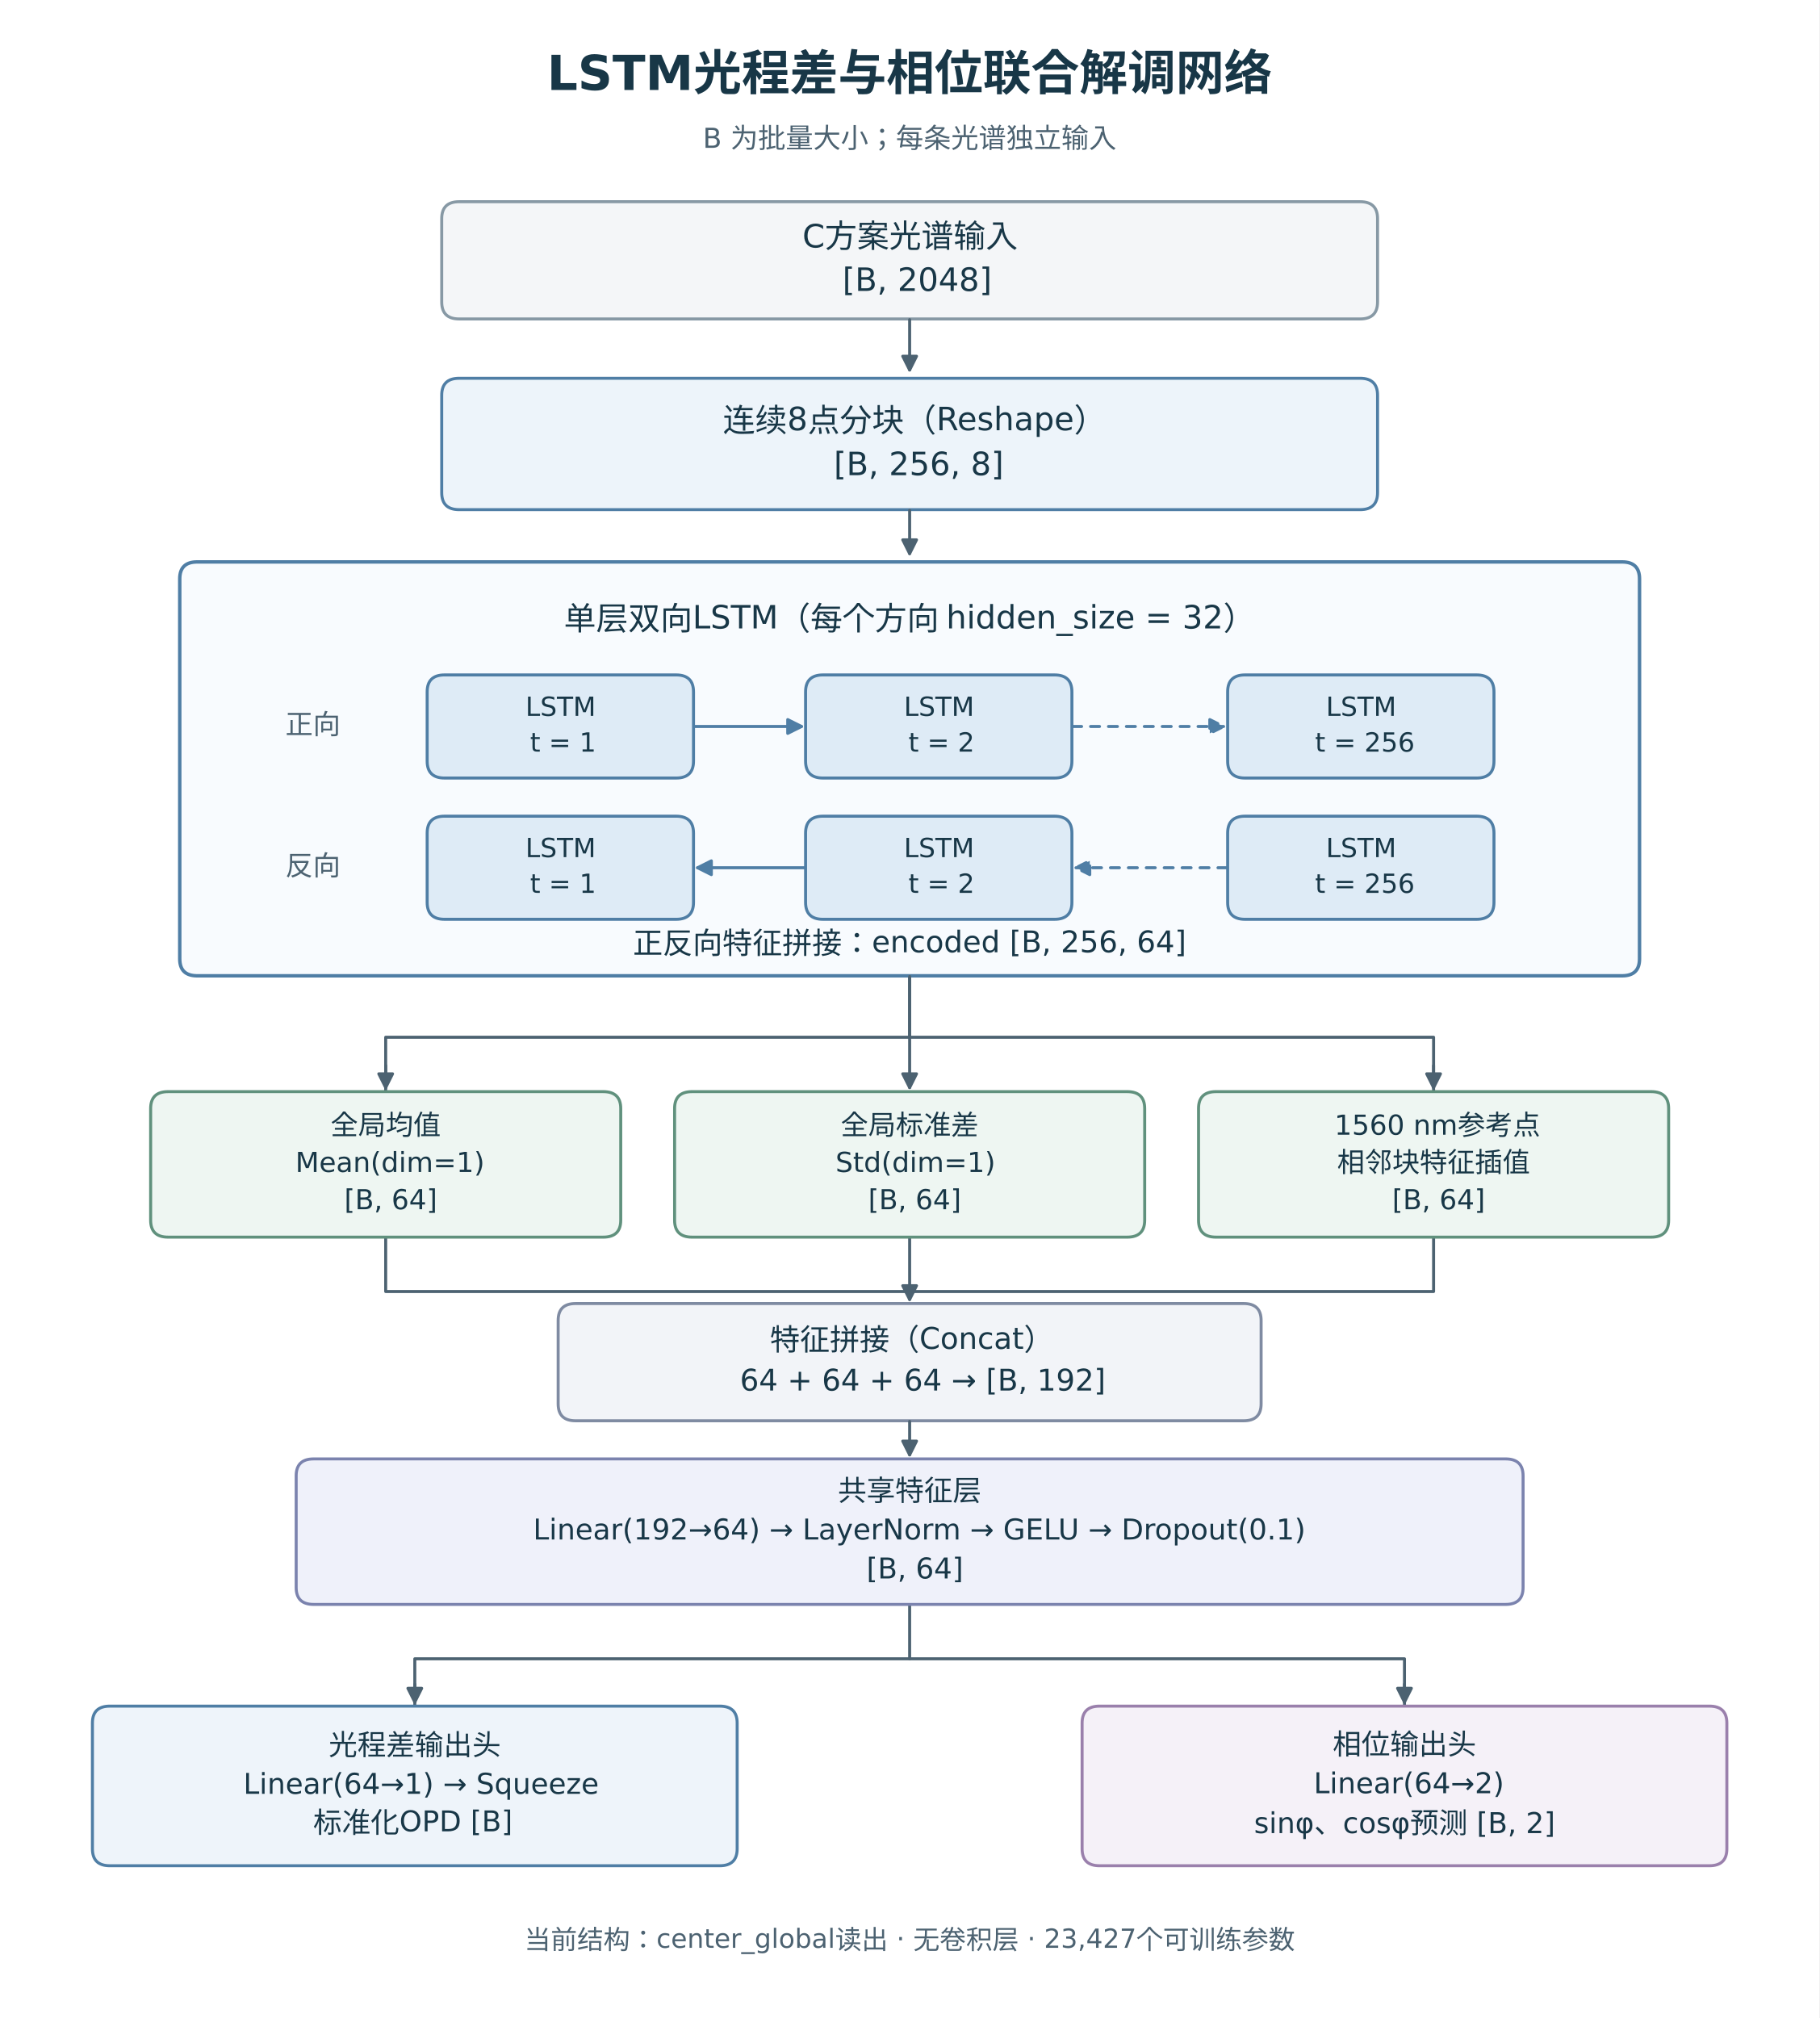
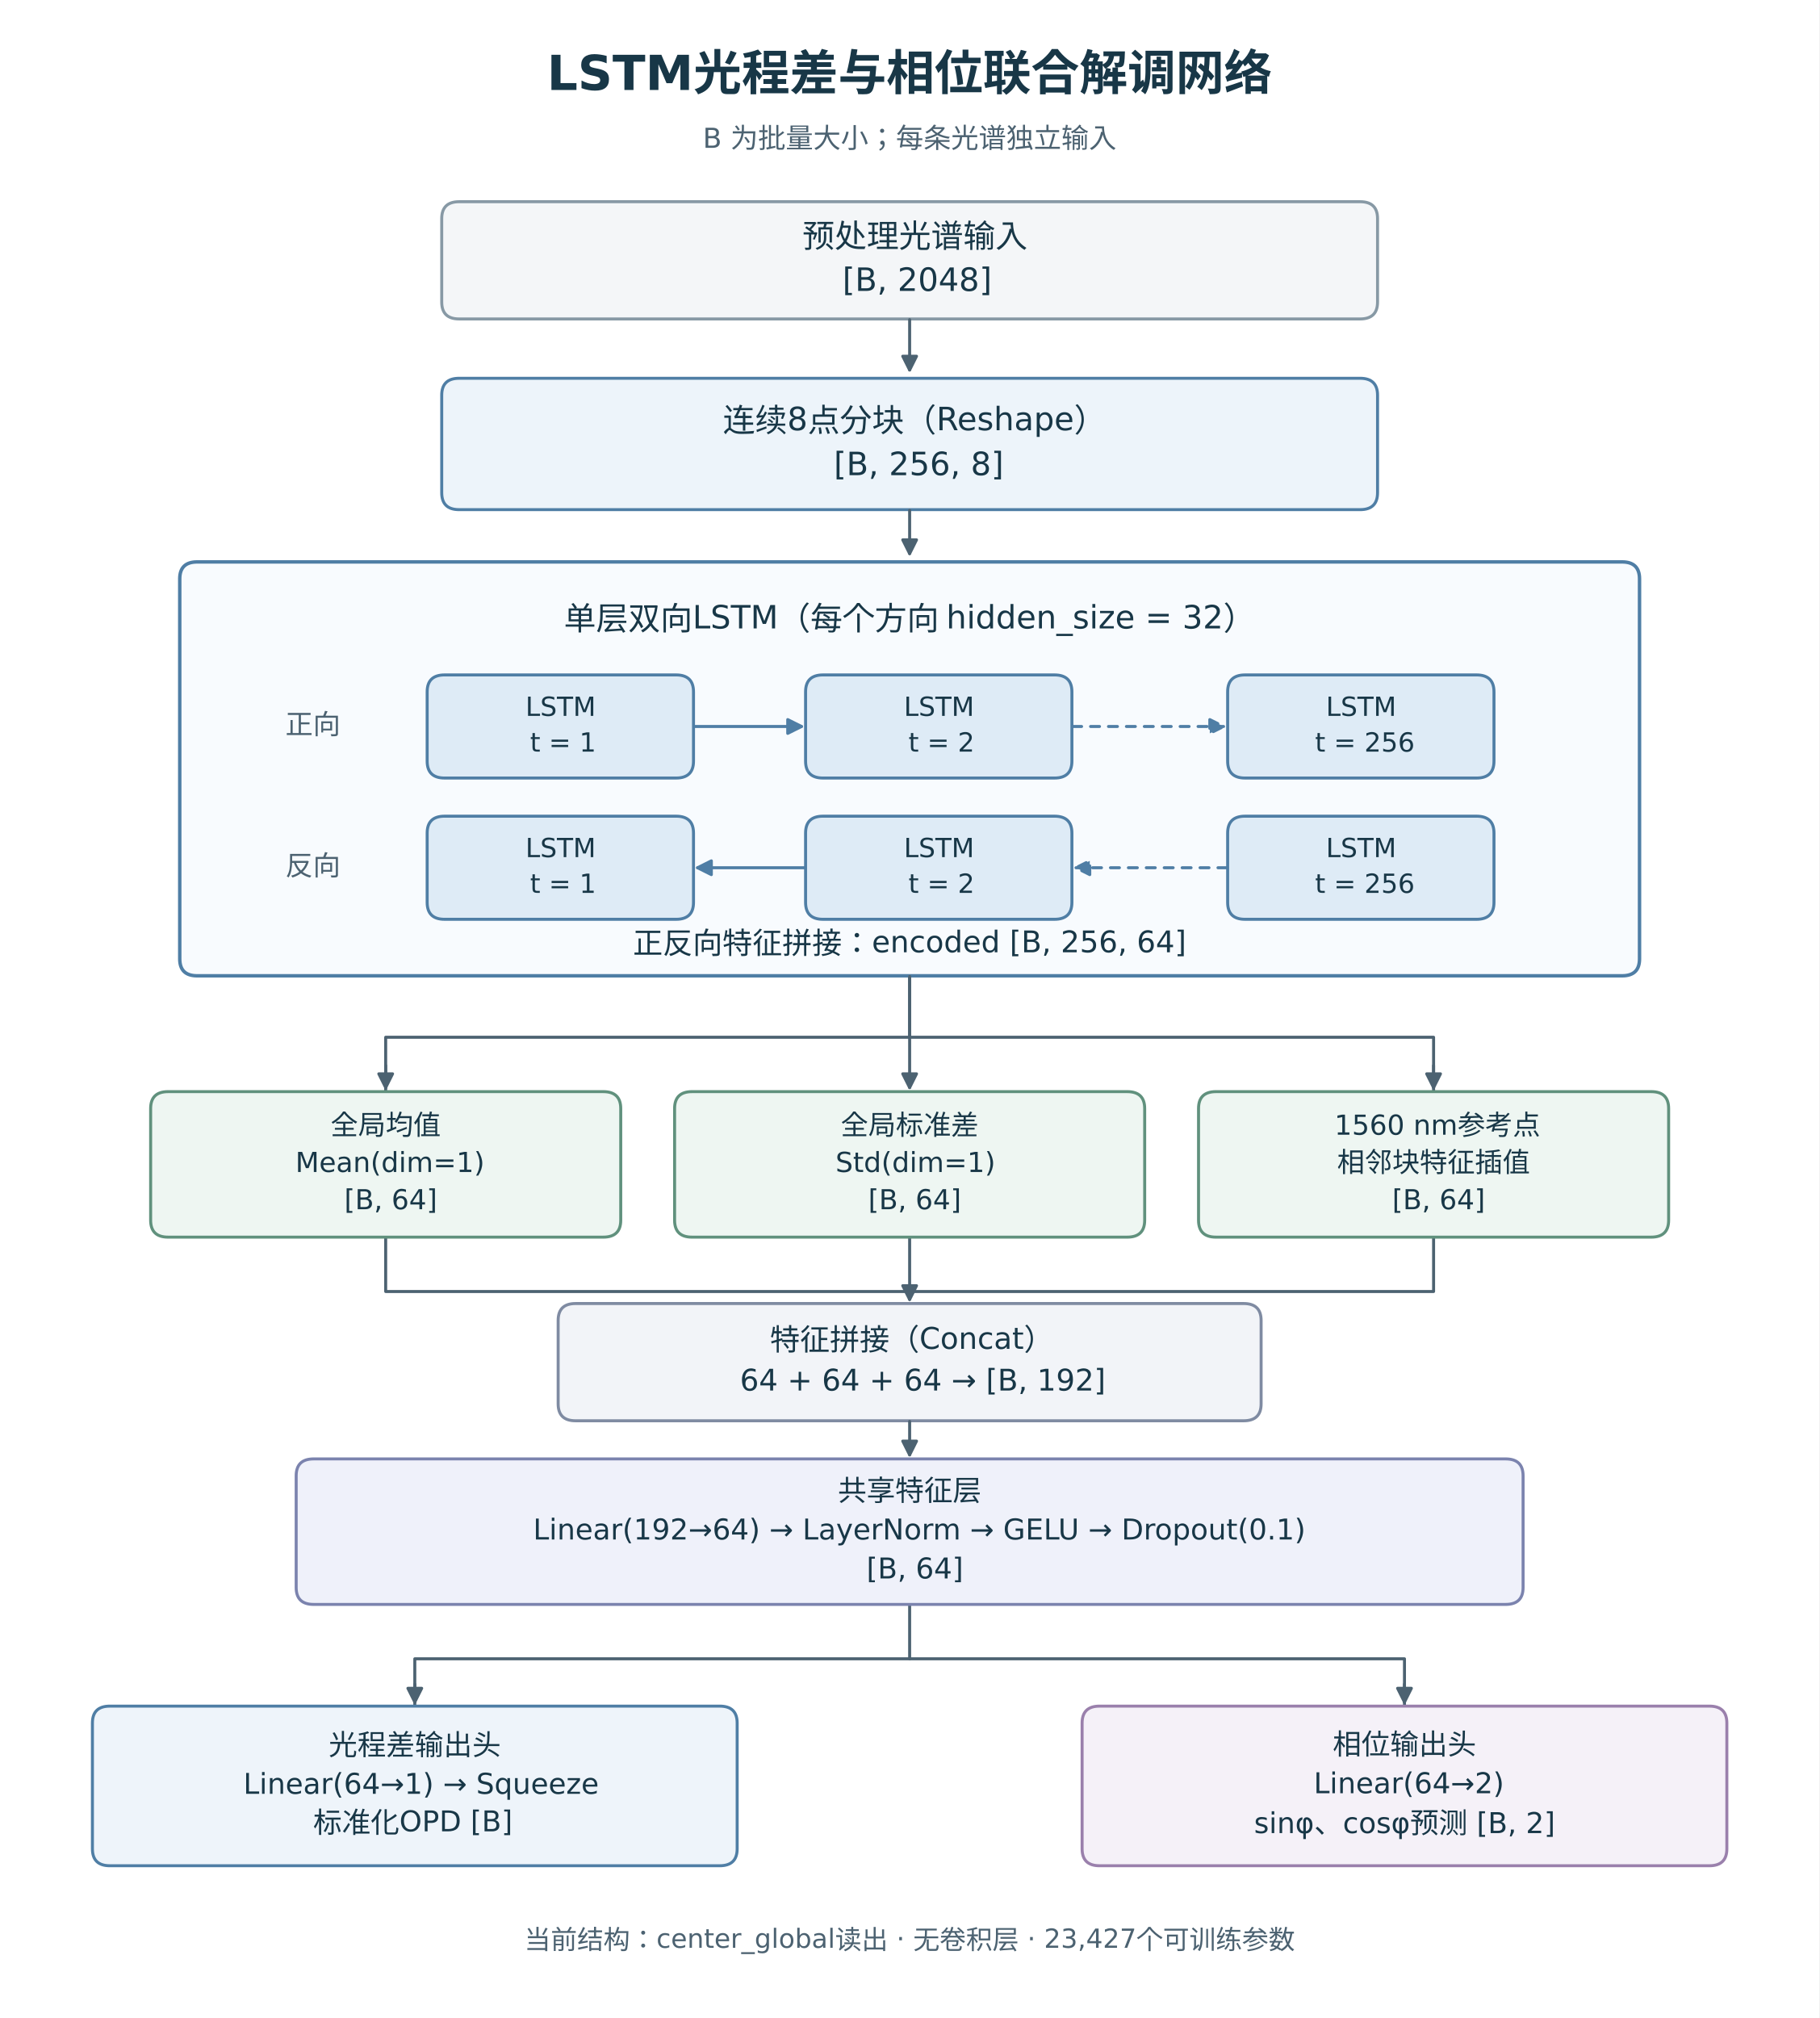
<svg xmlns="http://www.w3.org/2000/svg" width="792pt" height="878.4pt" viewBox="0 0 792 878.4" version="1.1">
  <defs>
    <style type="text/css">*{stroke-linejoin: round; stroke-linecap: butt}</style>
  </defs>
  <g id="figure_1">
    <g id="patch_1">
      <path d="M 0 878.4 L 792 878.4 L 792 0 L 0 0 z " style="fill: #ffffff" />
    </g>
    <g id="axes_1">
      <g id="line2d_1">
        <path d="M 396 425.058 L 396 451.498 L 167.904 451.498 L 167.904 474.863 " clip-path="url(#p715496e231)" style="fill: none; stroke: #4c6271; stroke-width: 1.3; stroke-linecap: round" />
      </g>
      <g id="line2d_2">
        <path d="M 396 451.498 L 624.096 451.498 L 624.096 474.863 " clip-path="url(#p715496e231)" style="fill: none; stroke: #4c6271; stroke-width: 1.3; stroke-linecap: round" />
      </g>
      <g id="line2d_3">
        <path d="M 167.904 538.811 L 167.904 562.176 L 624.096 562.176 L 624.096 538.811 " clip-path="url(#p715496e231)" style="fill: none; stroke: #4c6271; stroke-width: 1.3; stroke-linecap: round" />
      </g>
      <g id="line2d_4">
        <path d="M 396 538.811 L 396 562.176 " clip-path="url(#p715496e231)" style="fill: none; stroke: #4c6271; stroke-width: 1.3; stroke-linecap: round" />
      </g>
      <g id="line2d_5">
        <path d="M 396 698.679 L 396 722.045 L 180.576 722.045 L 180.576 742.336 " clip-path="url(#p715496e231)" style="fill: none; stroke: #4c6271; stroke-width: 1.3; stroke-linecap: round" />
      </g>
      <g id="line2d_6">
        <path d="M 396 722.045 L 611.424 722.045 L 611.424 742.336 " clip-path="url(#p715496e231)" style="fill: none; stroke: #4c6271; stroke-width: 1.3; stroke-linecap: round" />
      </g>
      <g id="patch_2">
        <path d="M 199.901 138.831 L 592.099 138.831 Q 599.702 138.831 599.702 131.453 L 599.702 95.175 Q 599.702 87.796 592.099 87.796 L 199.901 87.796 Q 192.298 87.796 192.298 95.175 L 192.298 131.453 Q 192.298 138.831 199.901 138.831 z " clip-path="url(#p715496e231)" style="fill: #f4f6f8; stroke: #8799a5; stroke-width: 1.3; stroke-linejoin: miter" />
      </g>
      <g id="patch_3">
        <path d="M 396 139.139 Q 396 150.821 396 161.051 " clip-path="url(#p715496e231)" style="fill: none; stroke: #4c6271; stroke-width: 1.3; stroke-linecap: round" />
        <path d="M 399 155.051 L 396 161.051 L 393 155.051 z " clip-path="url(#p715496e231)" style="fill: #4c6271; stroke: #4c6271; stroke-width: 1.3; stroke-linecap: round" />
      </g>
      <g id="patch_4">
        <path d="M 199.901 221.84 L 592.099 221.84 Q 599.702 221.84 599.702 214.461 L 599.702 172.035 Q 599.702 164.656 592.099 164.656 L 199.901 164.656 Q 192.298 164.656 192.298 172.035 L 192.298 214.461 Q 192.298 221.84 199.901 221.84 z " clip-path="url(#p715496e231)" style="fill: #edf4fa; stroke: #4f7ea5; stroke-width: 1.3; stroke-linejoin: miter" />
      </g>
      <g id="patch_5">
        <path d="M 396 222.147 Q 396 232.293 396 240.985 " clip-path="url(#p715496e231)" style="fill: none; stroke: #4c6271; stroke-width: 1.3; stroke-linecap: round" />
        <path d="M 399 234.985 L 396 240.985 L 393 234.985 z " clip-path="url(#p715496e231)" style="fill: #4c6271; stroke: #4c6271; stroke-width: 1.3; stroke-linecap: round" />
      </g>
      <g id="patch_6">
        <path d="M 85.853 424.75 L 706.147 424.75 Q 713.75 424.75 713.75 417.372 L 713.75 251.969 Q 713.75 244.59 706.147 244.59 L 85.853 244.59 Q 78.25 244.59 78.25 251.969 L 78.25 417.372 Q 78.25 424.75 85.853 424.75 z " clip-path="url(#p715496e231)" style="fill: #f8fbfe; stroke: #4f7ea5; stroke-width: 1.5; stroke-linejoin: miter" />
      </g>
      <g id="patch_7">
        <path d="M 193.565 338.667 L 294.307 338.667 Q 301.91 338.667 301.91 331.289 L 301.91 301.159 Q 301.91 293.781 294.307 293.781 L 193.565 293.781 Q 185.962 293.781 185.962 301.159 L 185.962 331.289 Q 185.962 338.667 193.565 338.667 z " clip-path="url(#p715496e231)" style="fill: #deebf6; stroke: #4f7ea5; stroke-width: 1.3; stroke-linejoin: miter" />
      </g>
      <g id="patch_8">
        <path d="M 358.301 338.667 L 459.043 338.667 Q 466.646 338.667 466.646 331.289 L 466.646 301.159 Q 466.646 293.781 459.043 293.781 L 358.301 293.781 Q 350.698 293.781 350.698 301.159 L 350.698 331.289 Q 350.698 338.667 358.301 338.667 z " clip-path="url(#p715496e231)" style="fill: #deebf6; stroke: #4f7ea5; stroke-width: 1.3; stroke-linejoin: miter" />
      </g>
      <g id="patch_9">
        <path d="M 542.045 338.667 L 642.787 338.667 Q 650.39 338.667 650.39 331.289 L 650.39 301.159 Q 650.39 293.781 642.787 293.781 L 542.045 293.781 Q 534.442 293.781 534.442 301.159 L 534.442 331.289 Q 534.442 338.667 542.045 338.667 z " clip-path="url(#p715496e231)" style="fill: #deebf6; stroke: #4f7ea5; stroke-width: 1.3; stroke-linejoin: miter" />
      </g>
      <g id="patch_10">
        <path d="M 193.565 400.155 L 294.307 400.155 Q 301.91 400.155 301.91 392.777 L 301.91 362.647 Q 301.91 355.269 294.307 355.269 L 193.565 355.269 Q 185.962 355.269 185.962 362.647 L 185.962 392.777 Q 185.962 400.155 193.565 400.155 z " clip-path="url(#p715496e231)" style="fill: #deebf6; stroke: #4f7ea5; stroke-width: 1.3; stroke-linejoin: miter" />
      </g>
      <g id="patch_11">
        <path d="M 358.301 400.155 L 459.043 400.155 Q 466.646 400.155 466.646 392.777 L 466.646 362.647 Q 466.646 355.269 459.043 355.269 L 358.301 355.269 Q 350.698 355.269 350.698 362.647 L 350.698 392.777 Q 350.698 400.155 358.301 400.155 z " clip-path="url(#p715496e231)" style="fill: #deebf6; stroke: #4f7ea5; stroke-width: 1.3; stroke-linejoin: miter" />
      </g>
      <g id="patch_12">
        <path d="M 542.045 400.155 L 642.787 400.155 Q 650.39 400.155 650.39 392.777 L 650.39 362.647 Q 650.39 355.269 642.787 355.269 L 542.045 355.269 Q 534.442 355.269 534.442 362.647 L 534.442 392.777 Q 534.442 400.155 542.045 400.155 z " clip-path="url(#p715496e231)" style="fill: #deebf6; stroke: #4f7ea5; stroke-width: 1.3; stroke-linejoin: miter" />
      </g>
      <g id="patch_13">
        <path d="M 302.227 316.224 Q 326.304 316.224 348.927 316.224 " clip-path="url(#p715496e231)" style="fill: none; stroke: #4f7ea5; stroke-width: 1.3; stroke-linecap: round" />
        <path d="M 342.927 313.224 L 348.927 316.224 L 342.927 319.224 z " clip-path="url(#p715496e231)" style="fill: #4f7ea5; stroke: #4f7ea5; stroke-width: 1.3; stroke-linecap: round" />
      </g>
      <g id="patch_14">
        <path d="M 466.963 316.224 Q 500.544 316.224 532.671 316.224 " clip-path="url(#p715496e231)" style="fill: none; stroke-dasharray: 3.9,3.9; stroke-dashoffset: 0; stroke: #4f7ea5; stroke-width: 1.3; stroke-linecap: round" />
        <path d="M 526.671 313.224 L 532.671 316.224 L 526.671 319.224 z " clip-path="url(#p715496e231)" style="fill: #4f7ea5; stroke-dasharray: 3.9,3.9; stroke-dashoffset: 0; stroke: #4f7ea5; stroke-width: 1.3; stroke-linecap: round" />
      </g>
      <g id="patch_15">
        <path d="M 534.125 377.712 Q 500.544 377.712 468.417 377.712 " clip-path="url(#p715496e231)" style="fill: none; stroke-dasharray: 3.9,3.9; stroke-dashoffset: 0; stroke: #4f7ea5; stroke-width: 1.3; stroke-linecap: round" />
        <path d="M 474.417 380.712 L 468.417 377.712 L 474.417 374.712 z " clip-path="url(#p715496e231)" style="fill: #4f7ea5; stroke-dasharray: 3.9,3.9; stroke-dashoffset: 0; stroke: #4f7ea5; stroke-width: 1.3; stroke-linecap: round" />
      </g>
      <g id="patch_16">
        <path d="M 350.381 377.712 Q 326.304 377.712 303.681 377.712 " clip-path="url(#p715496e231)" style="fill: none; stroke: #4f7ea5; stroke-width: 1.3; stroke-linecap: round" />
        <path d="M 309.681 380.712 L 303.681 377.712 L 309.681 374.712 z " clip-path="url(#p715496e231)" style="fill: #4f7ea5; stroke: #4f7ea5; stroke-width: 1.3; stroke-linecap: round" />
      </g>
      <g id="patch_17">
        <path d="M 396 425.058 Q 396 449.96 396 473.41 " clip-path="url(#p715496e231)" style="fill: none; stroke: #4c6271; stroke-width: 1.3; stroke-linecap: round" />
        <path d="M 399 467.41 L 396 473.41 L 393 467.41 z " clip-path="url(#p715496e231)" style="fill: #4c6271; stroke: #4c6271; stroke-width: 1.3; stroke-linecap: round" />
      </g>
      <g id="patch_18">
        <path d="M 167.904 463.795 Q 167.904 469.329 167.904 473.41 " clip-path="url(#p715496e231)" style="fill: none; stroke: #4c6271; stroke-width: 1.3; stroke-linecap: round" />
        <path d="M 170.904 467.41 L 167.904 473.41 L 164.904 467.41 z " clip-path="url(#p715496e231)" style="fill: #4c6271; stroke: #4c6271; stroke-width: 1.3; stroke-linecap: round" />
      </g>
      <g id="patch_19">
        <path d="M 624.096 463.795 Q 624.096 469.329 624.096 473.41 " clip-path="url(#p715496e231)" style="fill: none; stroke: #4c6271; stroke-width: 1.3; stroke-linecap: round" />
        <path d="M 627.096 467.41 L 624.096 473.41 L 621.096 467.41 z " clip-path="url(#p715496e231)" style="fill: #4c6271; stroke: #4c6271; stroke-width: 1.3; stroke-linecap: round" />
      </g>
      <g id="patch_20">
        <path d="M 73.181 538.503 L 262.627 538.503 Q 270.23 538.503 270.23 531.125 L 270.23 482.549 Q 270.23 475.17 262.627 475.17 L 73.181 475.17 Q 65.578 475.17 65.578 482.549 L 65.578 531.125 Q 65.578 538.503 73.181 538.503 z " clip-path="url(#p715496e231)" style="fill: #eef6f2; stroke: #60917d; stroke-width: 1.3; stroke-linejoin: miter" />
      </g>
      <g id="patch_21">
        <path d="M 301.277 538.503 L 490.723 538.503 Q 498.326 538.503 498.326 531.125 L 498.326 482.549 Q 498.326 475.17 490.723 475.17 L 301.277 475.17 Q 293.674 475.17 293.674 482.549 L 293.674 531.125 Q 293.674 538.503 301.277 538.503 z " clip-path="url(#p715496e231)" style="fill: #eef6f2; stroke: #60917d; stroke-width: 1.3; stroke-linejoin: miter" />
      </g>
      <g id="patch_22">
        <path d="M 529.373 538.503 L 718.819 538.503 Q 726.422 538.503 726.422 531.125 L 726.422 482.549 Q 726.422 475.17 718.819 475.17 L 529.373 475.17 Q 521.77 475.17 521.77 482.549 L 521.77 531.125 Q 521.77 538.503 529.373 538.503 z " clip-path="url(#p715496e231)" style="fill: #eef6f2; stroke: #60917d; stroke-width: 1.3; stroke-linejoin: miter" />
      </g>
      <g id="patch_23">
        <path d="M 396 562.176 Q 396 564.636 396 565.642 " clip-path="url(#p715496e231)" style="fill: none; stroke: #4c6271; stroke-width: 1.3; stroke-linecap: round" />
        <path d="M 399 559.642 L 396 565.642 L 393 559.642 z " clip-path="url(#p715496e231)" style="fill: #4c6271; stroke: #4c6271; stroke-width: 1.3; stroke-linecap: round" />
      </g>
      <g id="patch_24">
        <path d="M 250.589 618.438 L 541.411 618.438 Q 549.014 618.438 549.014 611.059 L 549.014 574.781 Q 549.014 567.402 541.411 567.402 L 250.589 567.402 Q 242.986 567.402 242.986 574.781 L 242.986 611.059 Q 242.986 618.438 250.589 618.438 z " clip-path="url(#p715496e231)" style="fill: #f2f4f8; stroke: #7f8ba2; stroke-width: 1.3; stroke-linejoin: miter" />
      </g>
      <g id="patch_25">
        <path d="M 396 618.745 Q 396 626.738 396 633.278 " clip-path="url(#p715496e231)" style="fill: none; stroke: #4c6271; stroke-width: 1.3; stroke-linecap: round" />
        <path d="M 399 627.278 L 396 633.278 L 393 627.278 z " clip-path="url(#p715496e231)" style="fill: #4c6271; stroke: #4c6271; stroke-width: 1.3; stroke-linecap: round" />
      </g>
      <g id="patch_26">
        <path d="M 136.541 698.372 L 655.459 698.372 Q 663.062 698.372 663.062 690.993 L 663.062 642.418 Q 663.062 635.039 655.459 635.039 L 136.541 635.039 Q 128.938 635.039 128.938 642.418 L 128.938 690.993 Q 128.938 698.372 136.541 698.372 z " clip-path="url(#p715496e231)" style="fill: #eff1fa; stroke: #7b83ae; stroke-width: 1.3; stroke-linejoin: miter" />
      </g>
      <g id="patch_27">
        <path d="M 180.576 733.113 Q 180.576 737.724 180.576 740.882 " clip-path="url(#p715496e231)" style="fill: none; stroke: #4c6271; stroke-width: 1.3; stroke-linecap: round" />
        <path d="M 183.576 734.882 L 180.576 740.882 L 177.576 734.882 z " clip-path="url(#p715496e231)" style="fill: #4c6271; stroke: #4c6271; stroke-width: 1.3; stroke-linecap: round" />
      </g>
      <g id="patch_28">
        <path d="M 611.424 733.113 Q 611.424 737.724 611.424 740.882 " clip-path="url(#p715496e231)" style="fill: none; stroke: #4c6271; stroke-width: 1.3; stroke-linecap: round" />
        <path d="M 614.424 734.882 L 611.424 740.882 L 608.424 734.882 z " clip-path="url(#p715496e231)" style="fill: #4c6271; stroke: #4c6271; stroke-width: 1.3; stroke-linecap: round" />
      </g>
      <g id="patch_29">
        <path d="M 47.837 812.125 L 313.315 812.125 Q 320.918 812.125 320.918 804.746 L 320.918 750.022 Q 320.918 742.643 313.315 742.643 L 47.837 742.643 Q 40.234 742.643 40.234 750.022 L 40.234 804.746 Q 40.234 812.125 47.837 812.125 z " clip-path="url(#p715496e231)" style="fill: #eef4fa; stroke: #4f7ea5; stroke-width: 1.3; stroke-linejoin: miter" />
      </g>
      <g id="patch_30">
        <path d="M 478.685 812.125 L 744.163 812.125 Q 751.766 812.125 751.766 804.746 L 751.766 750.022 Q 751.766 742.643 744.163 742.643 L 478.685 742.643 Q 471.082 742.643 471.082 750.022 L 471.082 804.746 Q 471.082 812.125 478.685 812.125 z " clip-path="url(#p715496e231)" style="fill: #f5f1f8; stroke: #9a80ac; stroke-width: 1.3; stroke-linejoin: miter" />
      </g>
      <g id="text_1">
        <text style="font-weight: 700; font-size: 21px; font-family: 'Microsoft YaHei', 'DejaVu Sans', sans-serif; text-anchor: middle; fill: #183747" x="396" y="39.162" transform="rotate(-0 396 39.1624)">LSTM光程差与相位联合解调网络</text>
      </g>
      <g id="text_2">
        <text style="font-size: 12px; font-family: 'Microsoft YaHei', 'DejaVu Sans', sans-serif; text-anchor: middle; fill: #4c6271" x="396" y="64.353" transform="rotate(-0 396 64.35349)">B 为批量大小；每条光谱独立输入</text>
      </g>
      <g id="text_3">
-         <text style="font-size: 14px; font-family: 'Microsoft YaHei', 'DejaVu Sans', sans-serif; fill: #183747" transform="translate(349.3177 107.707)">C方案光谱输入</text>
+         <text style="font-size: 14px; font-family: 'Microsoft YaHei', 'DejaVu Sans', sans-serif; fill: #183747" transform="translate(349.3177 107.707)">预处理光谱输入</text>
        <text style="font-size: 14px; font-family: 'Microsoft YaHei', 'DejaVu Sans', sans-serif; fill: #183747" transform="translate(366.7542 126.6312)">[B, 2048]</text>
      </g>
      <g id="text_4">
        <text style="font-size: 14px; font-family: 'Microsoft YaHei', 'DejaVu Sans', sans-serif; fill: #183747" transform="translate(314.7005 187.9071)">连续8点分块（Reshape）</text>
        <text style="font-size: 14px; font-family: 'Microsoft YaHei', 'DejaVu Sans', sans-serif; fill: #183747" transform="translate(362.9972 206.8314)">[B, 256, 8]</text>
      </g>
      <g id="text_5">
        <text style="font-size: 14px; font-family: 'Microsoft YaHei', 'DejaVu Sans', sans-serif; text-anchor: middle; fill: #183747" x="396" y="274.19" transform="rotate(-0 396 274.1899)">单层双向LSTM（每个方向 hidden_size = 32）</text>
      </g>
      <g id="text_6">
        <text style="font-size: 12px; font-family: 'Microsoft YaHei', 'DejaVu Sans', sans-serif; text-anchor: middle; fill: #4c6271" x="136.224" y="319.529" transform="rotate(-0 136.224 319.5287)">正向</text>
      </g>
      <g id="text_7">
        <text style="font-size: 11.5px; font-family: 'Microsoft YaHei', 'DejaVu Sans', sans-serif; fill: #183747" transform="translate(228.7524 311.6185)">LSTM</text>
        <text style="font-size: 11.5px; font-family: 'Microsoft YaHei', 'DejaVu Sans', sans-serif; fill: #183747" transform="translate(230.7541 327.1634)">t = 1</text>
      </g>
      <g id="text_8">
        <text style="font-size: 11.5px; font-family: 'Microsoft YaHei', 'DejaVu Sans', sans-serif; fill: #183747" transform="translate(393.4884 311.6185)">LSTM</text>
        <text style="font-size: 11.5px; font-family: 'Microsoft YaHei', 'DejaVu Sans', sans-serif; fill: #183747" transform="translate(395.4901 327.1634)">t = 2</text>
      </g>
      <g id="text_9">
        <text style="font-size: 11.5px; font-family: 'Microsoft YaHei', 'DejaVu Sans', sans-serif; fill: #183747" transform="translate(577.2324 311.6185)">LSTM</text>
        <text style="font-size: 11.5px; font-family: 'Microsoft YaHei', 'DejaVu Sans', sans-serif; fill: #183747" transform="translate(572.4905 327.1634)">t = 256</text>
      </g>
      <g id="text_10">
        <text style="font-size: 12px; font-family: 'Microsoft YaHei', 'DejaVu Sans', sans-serif; text-anchor: middle; fill: #4c6271" x="136.224" y="381.017" transform="rotate(-0 136.224 381.0167)">反向</text>
      </g>
      <g id="text_11">
        <text style="font-size: 11.5px; font-family: 'Microsoft YaHei', 'DejaVu Sans', sans-serif; fill: #183747" transform="translate(228.7524 373.1065)">LSTM</text>
        <text style="font-size: 11.5px; font-family: 'Microsoft YaHei', 'DejaVu Sans', sans-serif; fill: #183747" transform="translate(230.7541 388.6514)">t = 1</text>
      </g>
      <g id="text_12">
        <text style="font-size: 11.5px; font-family: 'Microsoft YaHei', 'DejaVu Sans', sans-serif; fill: #183747" transform="translate(393.4884 373.1065)">LSTM</text>
        <text style="font-size: 11.5px; font-family: 'Microsoft YaHei', 'DejaVu Sans', sans-serif; fill: #183747" transform="translate(395.4901 388.6514)">t = 2</text>
      </g>
      <g id="text_13">
        <text style="font-size: 11.5px; font-family: 'Microsoft YaHei', 'DejaVu Sans', sans-serif; fill: #183747" transform="translate(577.2324 373.1065)">LSTM</text>
        <text style="font-size: 11.5px; font-family: 'Microsoft YaHei', 'DejaVu Sans', sans-serif; fill: #183747" transform="translate(572.4905 388.6514)">t = 256</text>
      </g>
      <g id="text_14">
        <text style="font-size: 13px; font-family: 'Microsoft YaHei', 'DejaVu Sans', sans-serif; text-anchor: middle; fill: #183747" x="396" y="415.11" transform="rotate(-0 396 415.1105)">正反向特征拼接：encoded  [B, 256, 64]</text>
      </g>
      <g id="text_15">
        <text style="font-size: 12px; font-family: 'Microsoft YaHei', 'DejaVu Sans', sans-serif; fill: #183747" transform="translate(143.904 493.9207)">全局均值</text>
        <text style="font-size: 12px; font-family: 'Microsoft YaHei', 'DejaVu Sans', sans-serif; fill: #183747" transform="translate(128.589 510.1415)">Mean(dim=1)</text>
        <text style="font-size: 12px; font-family: 'Microsoft YaHei', 'DejaVu Sans', sans-serif; fill: #183747" transform="translate(149.8731 526.3623)">[B, 64]</text>
      </g>
      <g id="text_16">
        <text style="font-size: 12px; font-family: 'Microsoft YaHei', 'DejaVu Sans', sans-serif; fill: #183747" transform="translate(366 493.9207)">全局标准差</text>
        <text style="font-size: 12px; font-family: 'Microsoft YaHei', 'DejaVu Sans', sans-serif; fill: #183747" transform="translate(363.7219 510.1415)">Std(dim=1)</text>
        <text style="font-size: 12px; font-family: 'Microsoft YaHei', 'DejaVu Sans', sans-serif; fill: #183747" transform="translate(377.9691 526.3623)">[B, 64]</text>
      </g>
      <g id="text_17">
        <text style="font-size: 12px; font-family: 'Microsoft YaHei', 'DejaVu Sans', sans-serif; fill: #183747" transform="translate(580.9269 493.9207)">1560 nm参考点</text>
        <text style="font-size: 12px; font-family: 'Microsoft YaHei', 'DejaVu Sans', sans-serif; fill: #183747" transform="translate(582.096 510.1415)">相邻块特征插值</text>
        <text style="font-size: 12px; font-family: 'Microsoft YaHei', 'DejaVu Sans', sans-serif; fill: #183747" transform="translate(606.0651 526.3623)">[B, 64]</text>
      </g>
      <g id="text_18">
        <text style="font-size: 13px; font-family: 'Microsoft YaHei', 'DejaVu Sans', sans-serif; fill: #183747" transform="translate(335.2402 587.7138)">特征拼接（Concat）</text>
        <text style="font-size: 13px; font-family: 'Microsoft YaHei', 'DejaVu Sans', sans-serif; fill: #183747" transform="translate(322.1011 605.2863)">64 + 64 + 64 → [B, 192]</text>
      </g>
      <g id="text_19">
        <text style="font-size: 12.5px; font-family: 'Microsoft YaHei', 'DejaVu Sans', sans-serif; fill: #183747" transform="translate(364.75 653.2152)">共享特征层</text>
        <text style="font-size: 12.5px; font-family: 'Microsoft YaHei', 'DejaVu Sans', sans-serif; fill: #183747" transform="translate(232.083 670.1119)">Linear(192→64) → LayerNorm → GELU → Dropout(0.1)</text>
        <text style="font-size: 12.5px; font-family: 'Microsoft YaHei', 'DejaVu Sans', sans-serif; fill: #183747" transform="translate(377.2178 687.0808)">[B, 64]</text>
      </g>
      <g id="text_20">
        <text style="font-size: 12.5px; font-family: 'Microsoft YaHei', 'DejaVu Sans', sans-serif; fill: #183747" transform="translate(143.076 763.9297)">光程差输出头</text>
        <text style="font-size: 12.5px; font-family: 'Microsoft YaHei', 'DejaVu Sans', sans-serif; fill: #183747" transform="translate(105.9285 780.8264)">Linear(64→1) → Squeeze</text>
        <text style="font-size: 12.5px; font-family: 'Microsoft YaHei', 'DejaVu Sans', sans-serif; fill: #183747" transform="translate(136.3504 797.723)">标准化OPD  [B]</text>
      </g>
      <g id="text_21">
        <text style="font-size: 12.5px; font-family: 'Microsoft YaHei', 'DejaVu Sans', sans-serif; fill: #183747" transform="translate(580.174 763.6672)">相位输出头</text>
        <text style="font-size: 12.5px; font-family: 'Microsoft YaHei', 'DejaVu Sans', sans-serif; fill: #183747" transform="translate(571.8937 780.5638)">Linear(64→2)</text>
        <text style="font-size: 12.5px; font-family: 'Microsoft YaHei', 'DejaVu Sans', sans-serif; fill: #183747" transform="translate(545.9269 797.9133)">sinφ、cosφ预测  [B, 2]</text>
      </g>
      <g id="text_22">
        <text style="font-size: 11.5px; font-family: 'Microsoft YaHei', 'DejaVu Sans', sans-serif; text-anchor: middle; fill: #4c6271" x="396" y="848.379" transform="rotate(-0 396 848.3792)">当前结构：center_global读出 · 无卷积层 · 23,427个可训练参数</text>
      </g>
    </g>
  </g>
  <defs>
    <clipPath id="p715496e231">
      <rect x="15.84" y="8.784" width="760.32" height="860.832" />
    </clipPath>
  </defs>
</svg>
